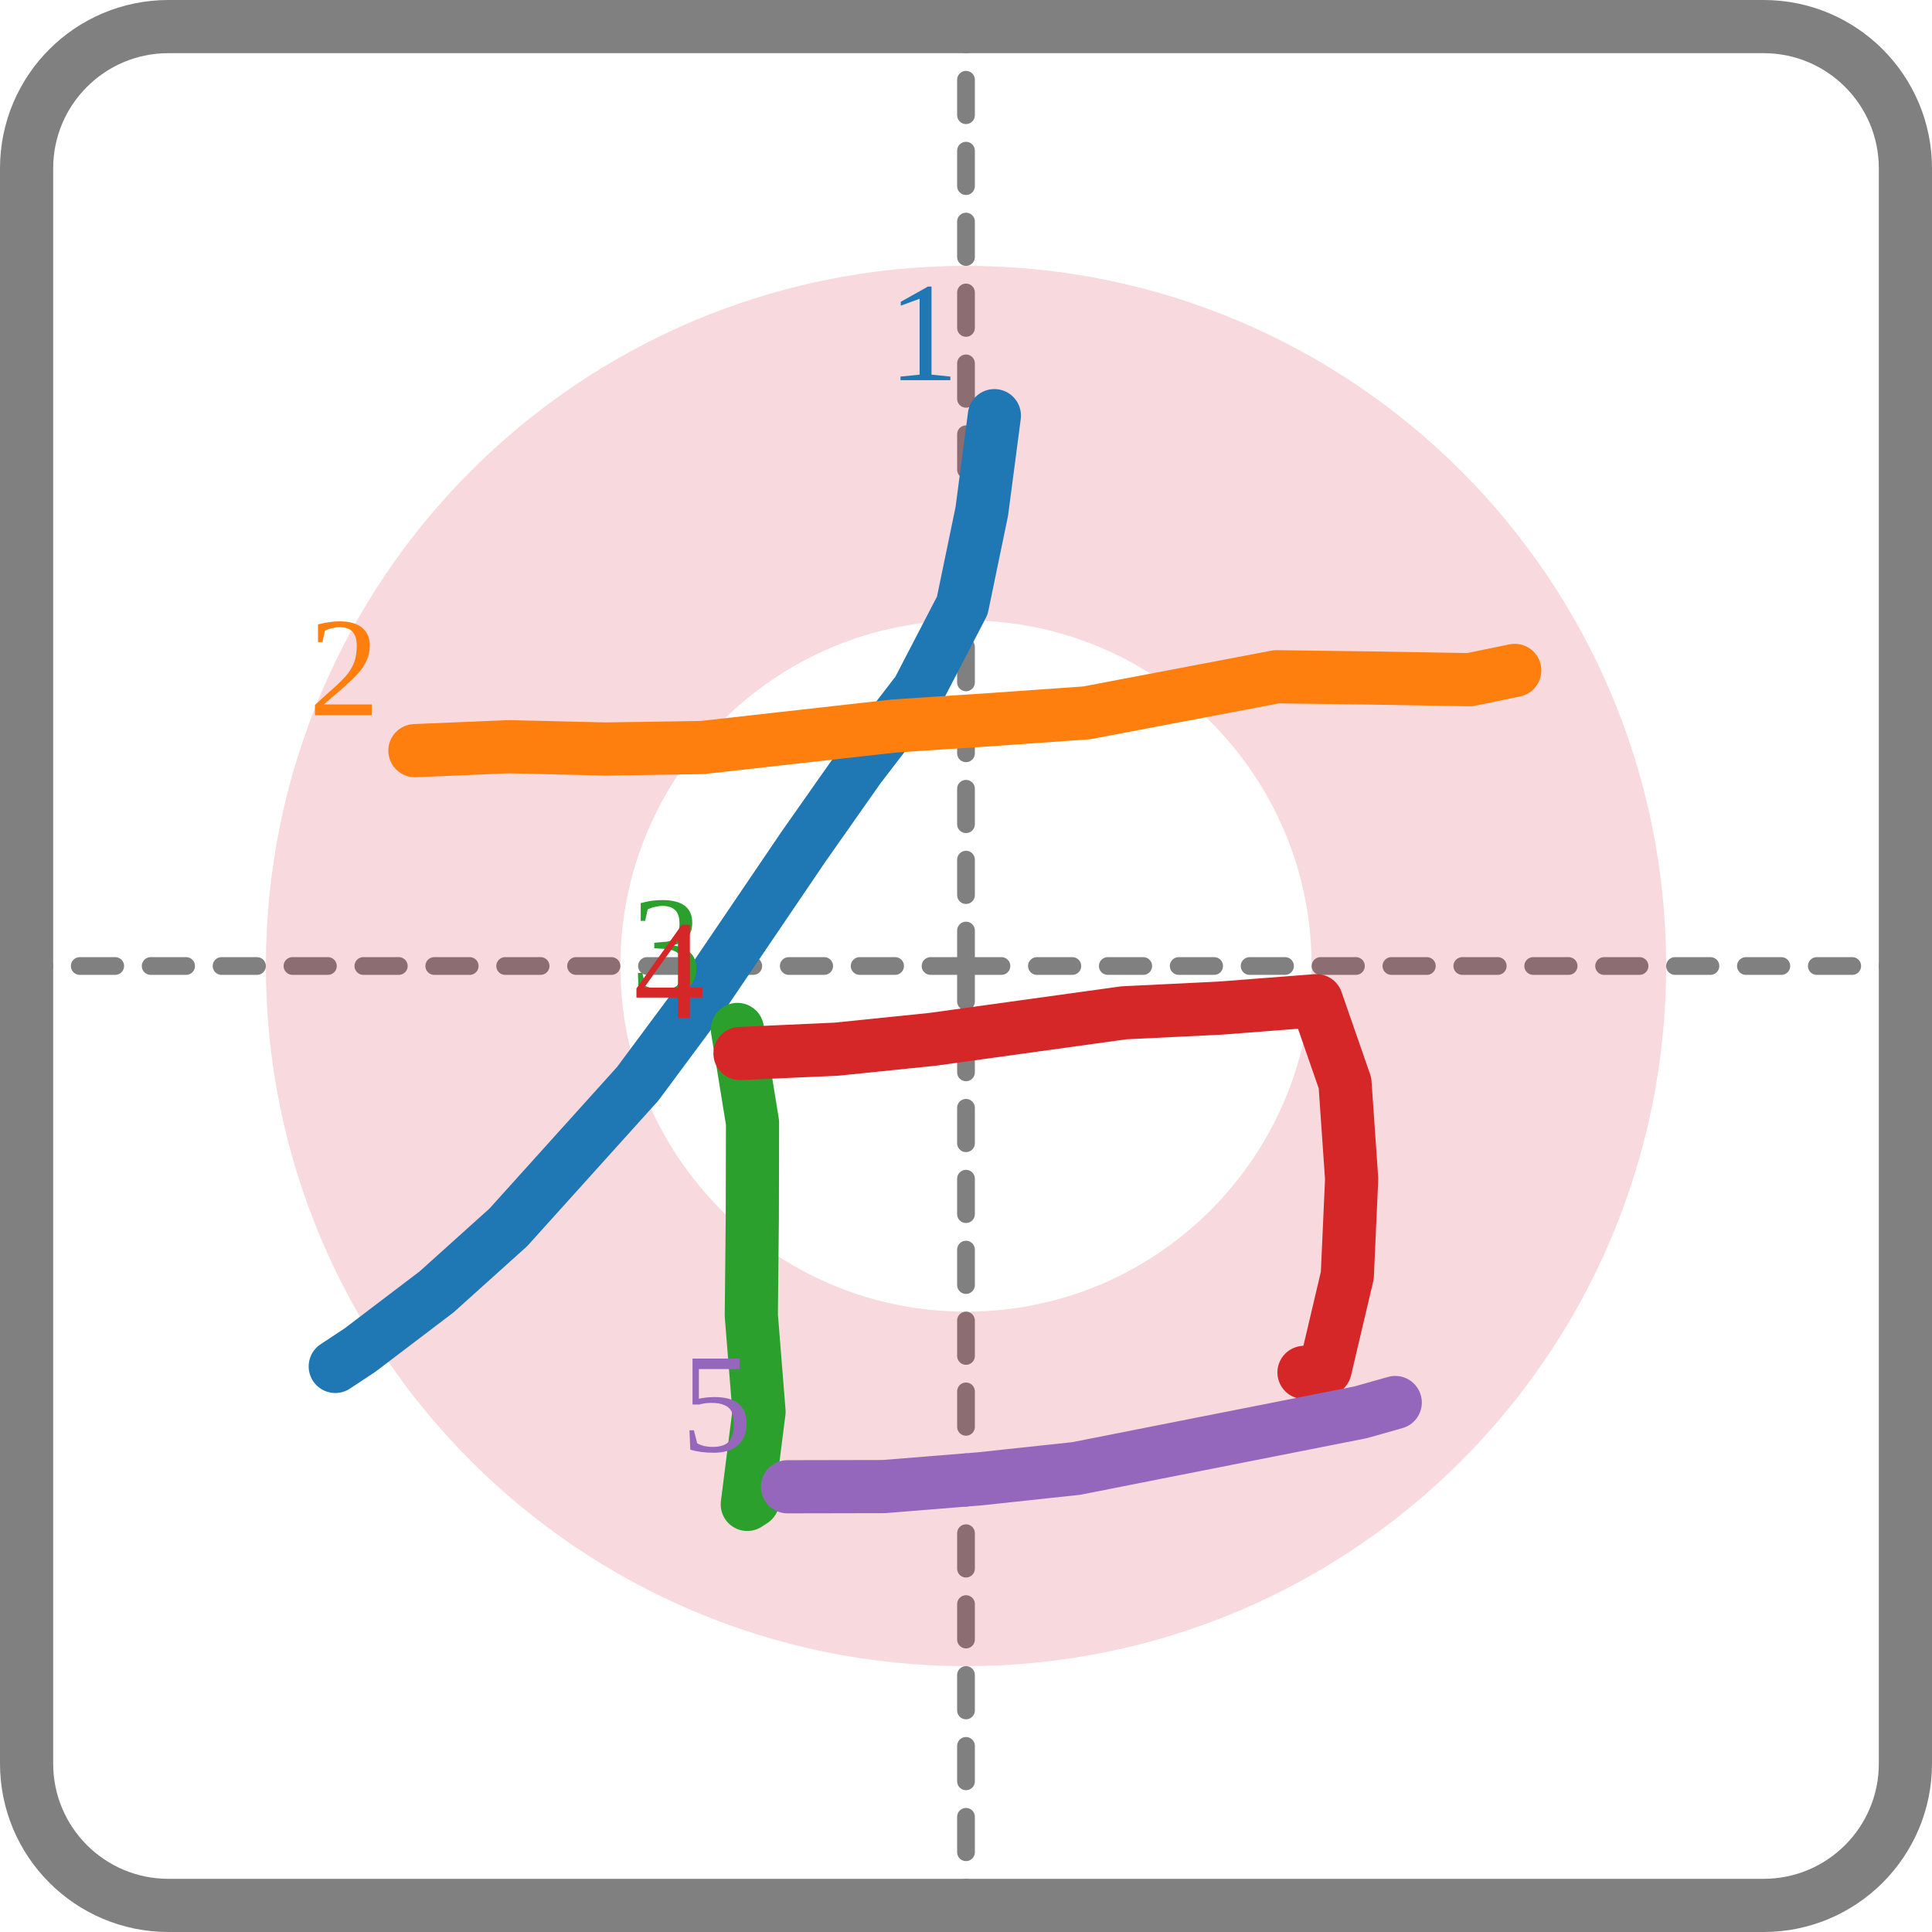
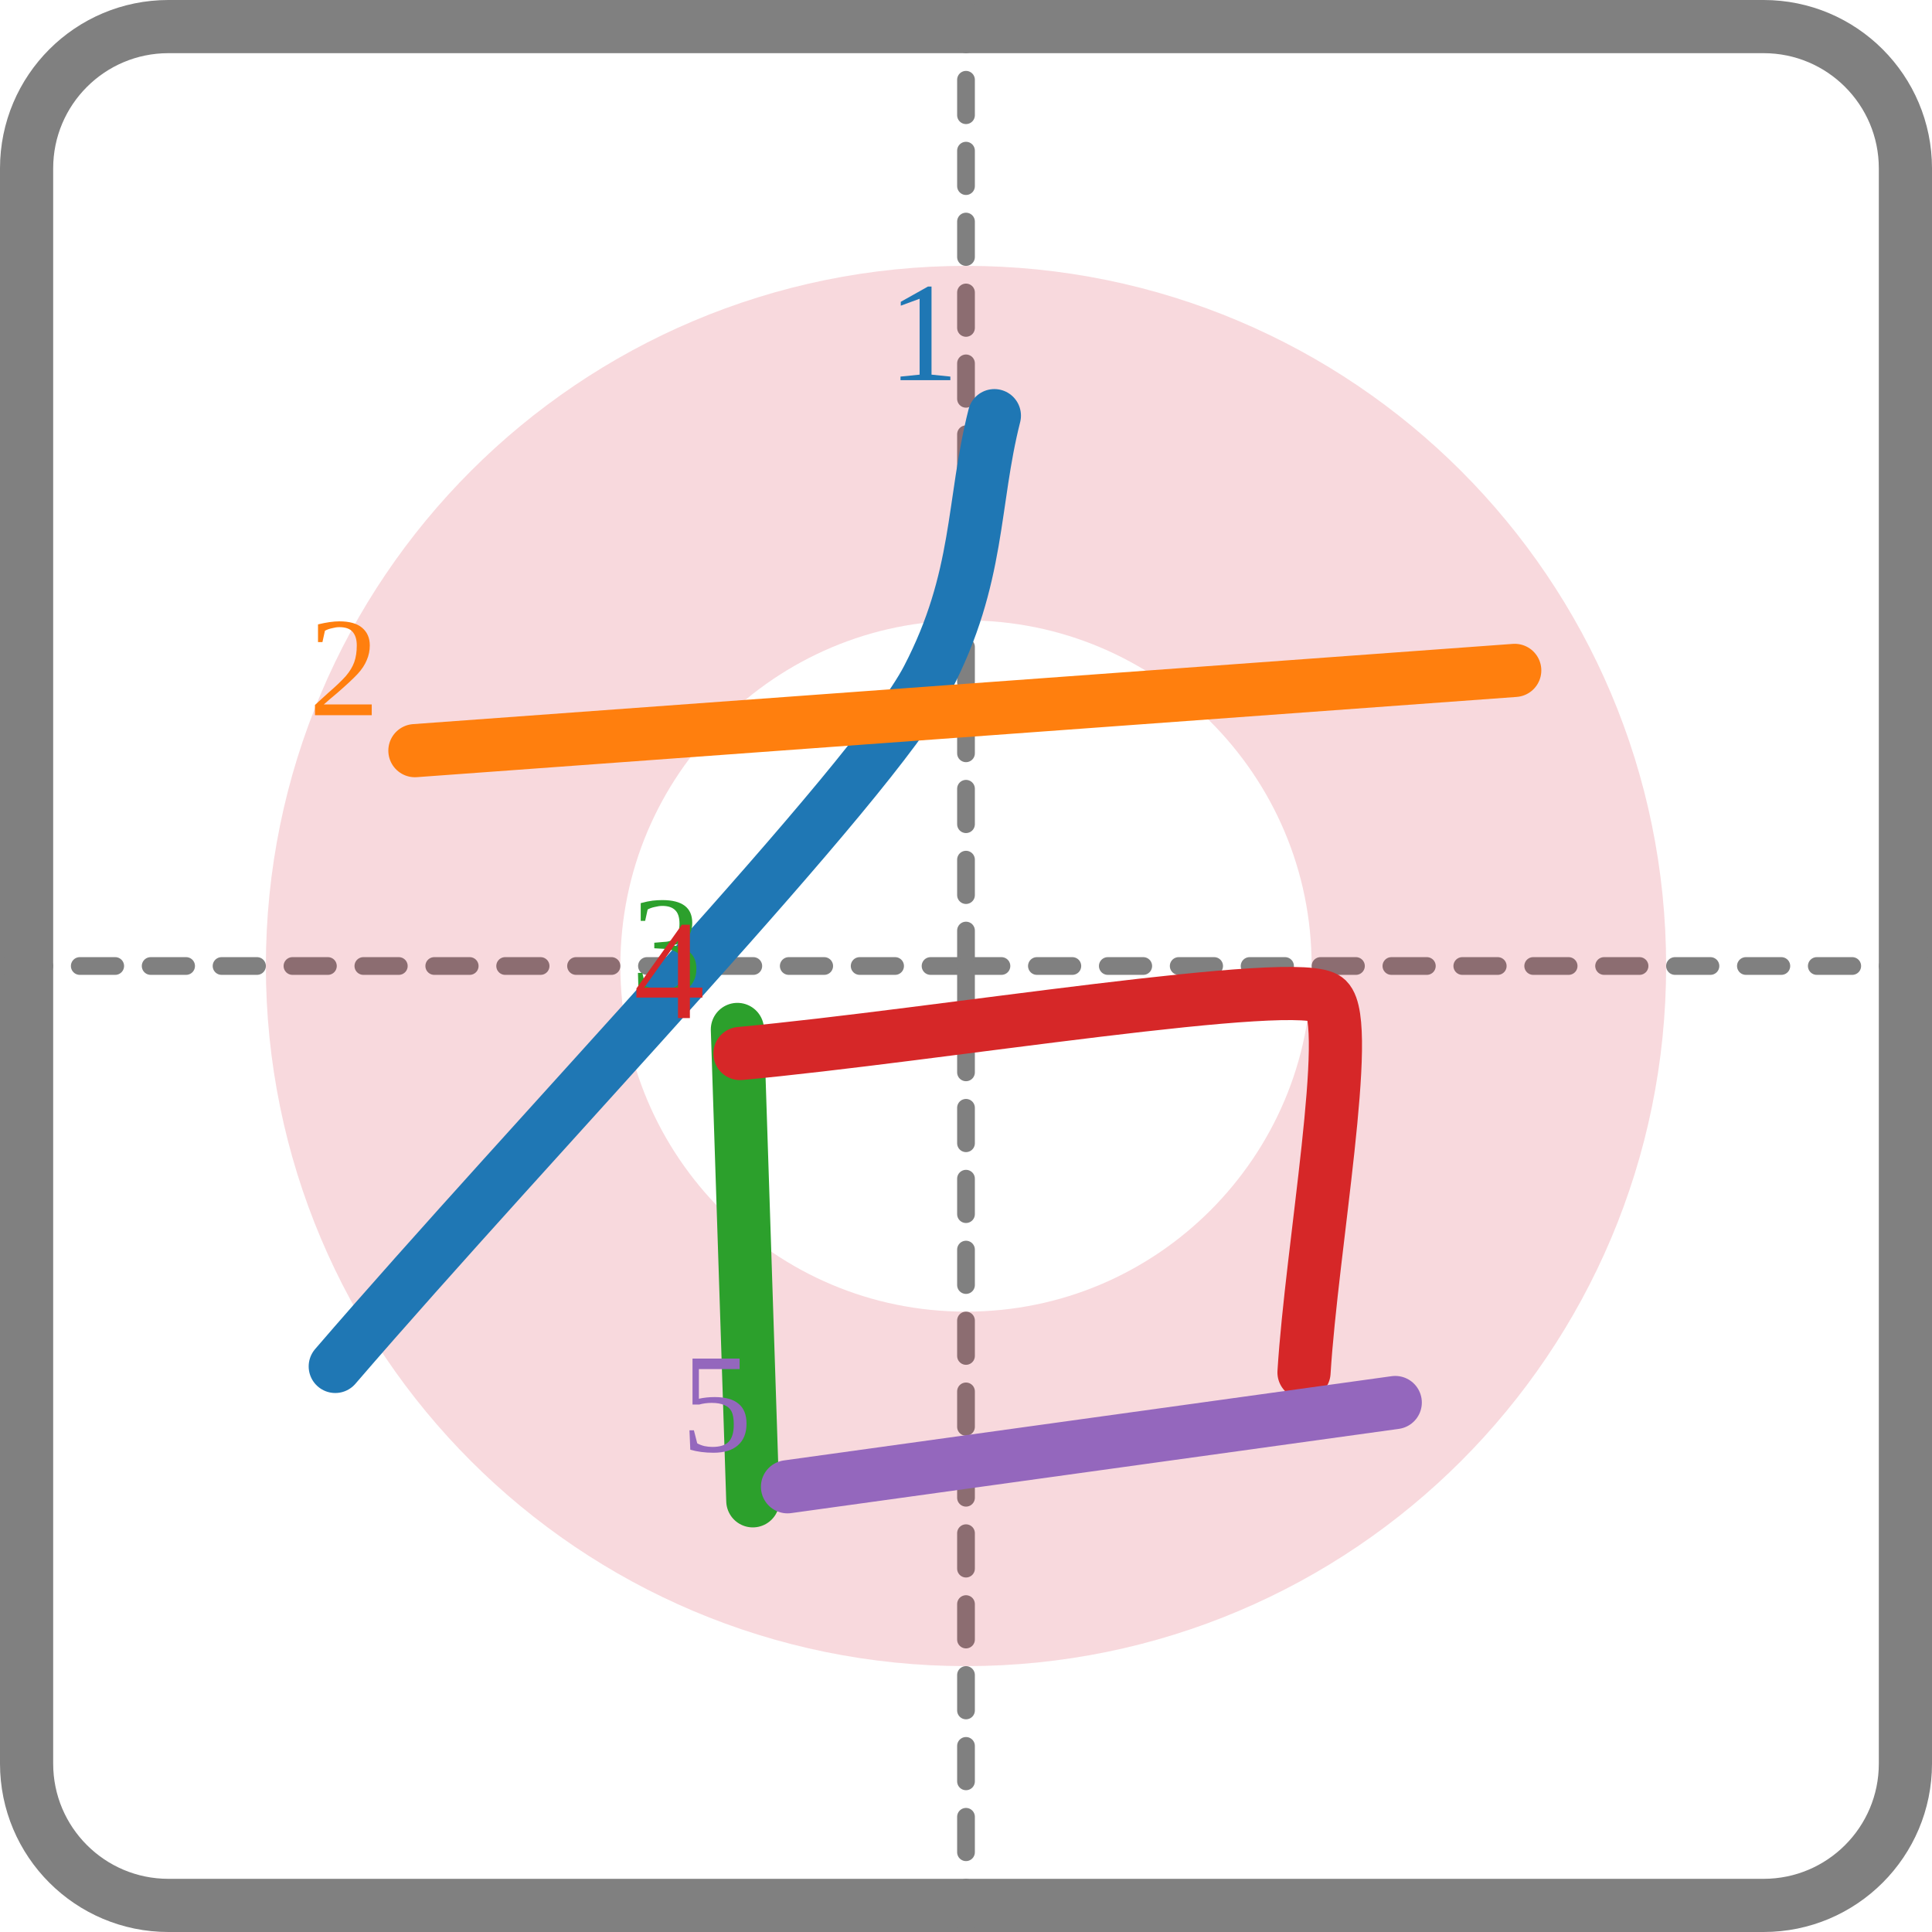
<svg xmlns="http://www.w3.org/2000/svg" height="109" viewBox="0 0 109 109" width="109">
  <rect fill="none" height="106" rx="8" ry="8" stroke="gray" stroke-linejoin="miter" stroke-width="3" width="106" x="1.5" y="1.5" />
  <line stroke="gray" stroke-dasharray="2,2" stroke-linecap="round" stroke-width="1" x1="54.5" x2="109" y1="54.5" y2="54.5" />
  <line stroke="gray" stroke-dasharray="2,2" stroke-linecap="round" stroke-width="1" x1="54.5" x2="0" y1="54.5" y2="54.5" />
  <line stroke="gray" stroke-dasharray="2,2" stroke-linecap="round" stroke-width="1" x1="54.5" x2="54.5" y1="54.5" y2="0" />
  <line stroke="gray" stroke-dasharray="2,2" stroke-linecap="round" stroke-width="1" x1="54.5" x2="54.5" y1="54.5" y2="109" />
  <circle cx="54.5" cy="54.5" fill="none" opacity="0.15" r="29.5" stroke="#D0021B" stroke-width="20" />
-   <path d="M56.101,23.451 L55.391,28.855 L54.29,34.166 L51.79,38.98 L48.469,43.301 L45.337,47.759 C45.337,47.759 40.748,54.524 40.748,54.524 C39.219,56.78 39.219,56.78 39.219,56.78 L35.977,61.147 C35.977,61.147 35.977,61.147 30.504,67.219 C28.68,69.244 28.68,69.244 28.68,69.244 L24.631,72.887 L20.301,76.176 L18.915,77.091" fill="none" stroke="#1f77b4" stroke-linecap="round" stroke-linejoin="round" stroke-width="3" />
+   <path d="M56.101,23.451 C54.845,28.393 55.295,32.582 52.332,38.276 C49.253,44.191 30.054,64.153 18.915,77.091" fill="none" stroke="#1f77b4" stroke-linecap="round" stroke-linejoin="round" stroke-width="3" />
  <text fill="#1f77b4" font-size="8" text-anchor="end" x="54.101" y="21.451">
1
</text>
-   <path d="M23.409,42.35 L28.723,42.128 L34.172,42.258 L39.611,42.175 C39.611,42.175 50.443,40.96 50.443,40.96 L55.88,40.602 L61.313,40.218 C61.313,40.218 61.313,40.218 69.344,38.69 C72.021,38.181 72.021,38.181 72.021,38.181 L77.468,38.254 L82.918,38.347 L85.458,37.823" fill="none" stroke="#ff7f0e" stroke-linecap="round" stroke-linejoin="round" stroke-width="3" />
+   <path d="M23.409,42.35 C44.092,40.841 64.775,39.332 85.458,37.823" fill="none" stroke="#ff7f0e" stroke-linecap="round" stroke-linejoin="round" stroke-width="3" />
  <text fill="#ff7f0e" font-size="8" text-anchor="end" x="21.409" y="40.35">
2
</text>
-   <path d="M41.603,58.08 L42.456,63.336 L42.443,68.775 L42.388,74.215 L42.823,79.648 L42.161,84.876 L42.473,84.673" fill="none" stroke="#2ca02c" stroke-linecap="round" stroke-linejoin="round" stroke-width="3" />
+   <path d="M41.603,58.08 C41.893,66.944 42.183,75.809 42.473,84.673" fill="none" stroke="#2ca02c" stroke-linecap="round" stroke-linejoin="round" stroke-width="3" />
  <text fill="#2ca02c" font-size="8" text-anchor="end" x="39.603" y="56.08">
3
</text>
-   <path d="M41.749,59.437 L47.193,59.192 L52.609,58.637 C52.609,58.637 63.406,57.141 63.406,57.141 L68.842,56.876 L74.269,56.456 L75.882,61.1 L76.258,66.519 L76.013,71.956 L74.764,77.255 L73.57,77.431" fill="none" stroke="#d62728" stroke-linecap="round" stroke-linejoin="round" stroke-width="3" />
+   <path d="M41.749,59.437 C52.791,58.419 73.433,54.982 74.875,56.382 C76.317,57.781 74.005,70.414 73.57,77.431" fill="none" stroke="#d62728" stroke-linecap="round" stroke-linejoin="round" stroke-width="3" />
  <text fill="#d62728" font-size="8" text-anchor="end" x="39.749" y="57.437">
4
</text>
-   <path d="M44.43,83.881 L49.874,83.87 L55.306,83.43 L60.718,82.849 C60.718,82.849 67.305,81.548 67.305,81.548 C76.759,79.681 76.759,79.681 76.759,79.681 L78.717,79.128" fill="none" stroke="#9467bd" stroke-linecap="round" stroke-linejoin="round" stroke-width="3" />
+   <path d="M44.43,83.881 C55.859,82.297 67.288,80.713 78.717,79.128" fill="none" stroke="#9467bd" stroke-linecap="round" stroke-linejoin="round" stroke-width="3" />
  <text fill="#9467bd" font-size="8" text-anchor="end" x="42.43" y="81.881">
5
</text>
</svg>
